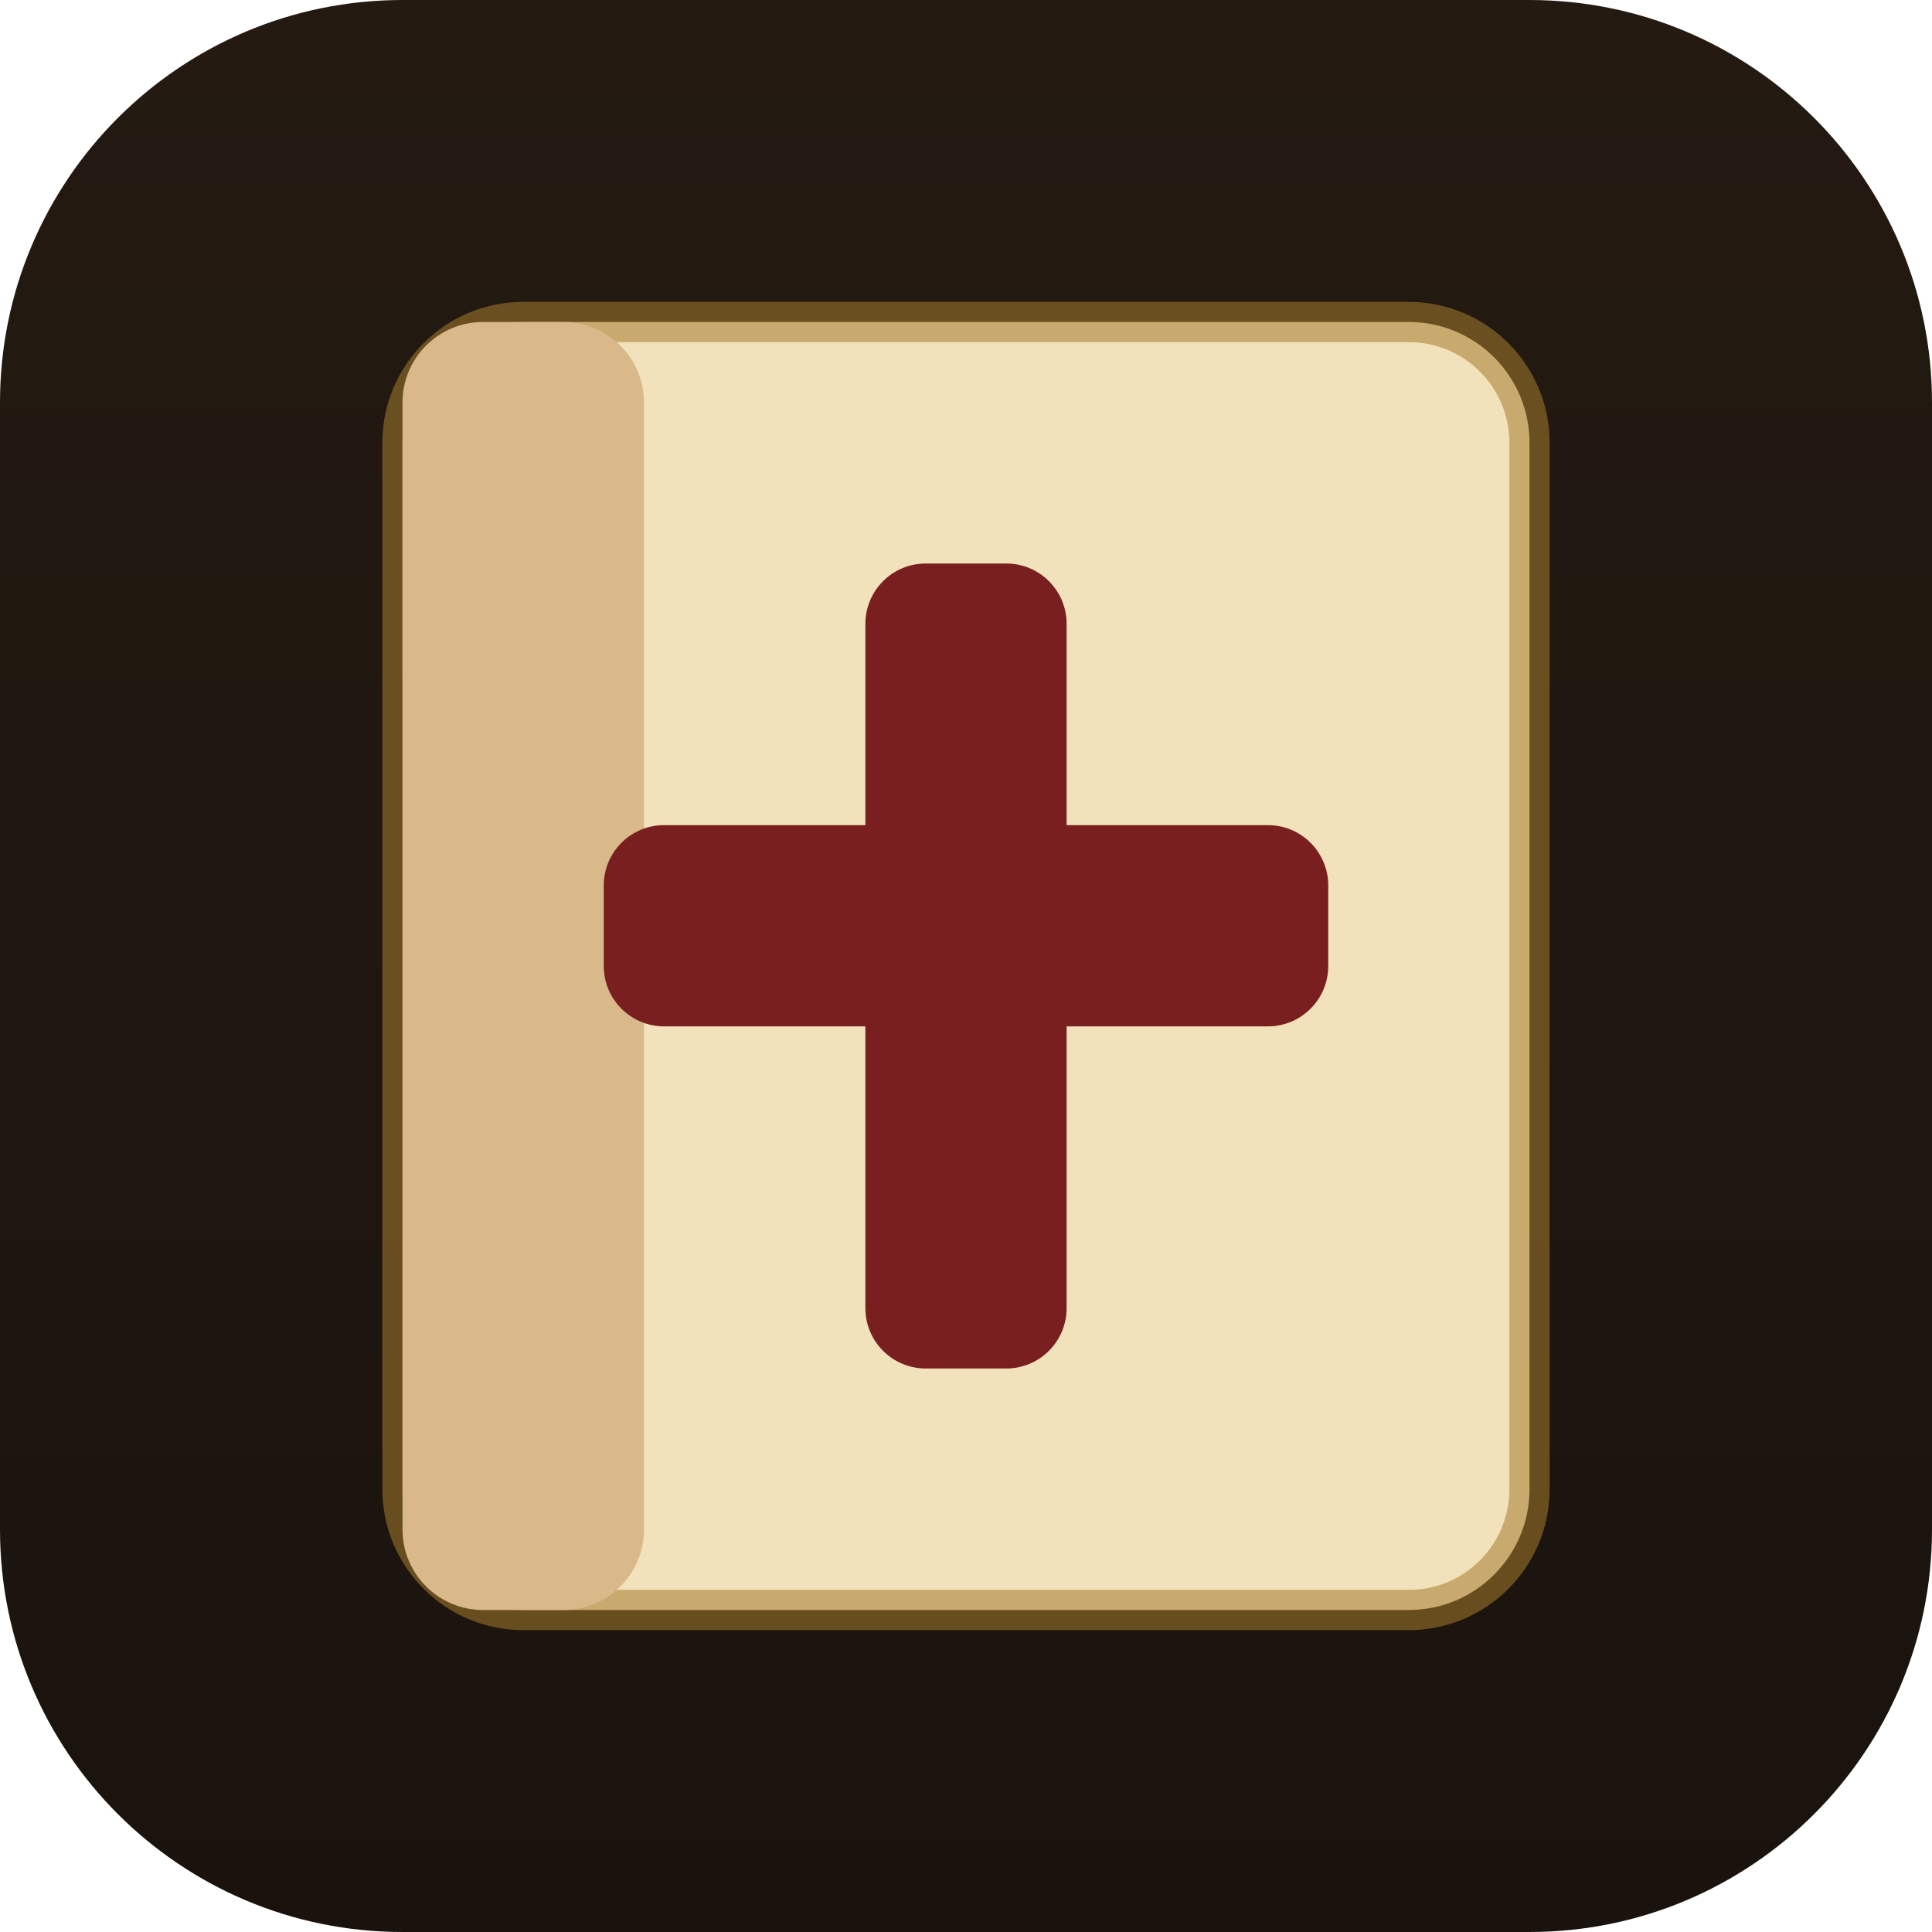
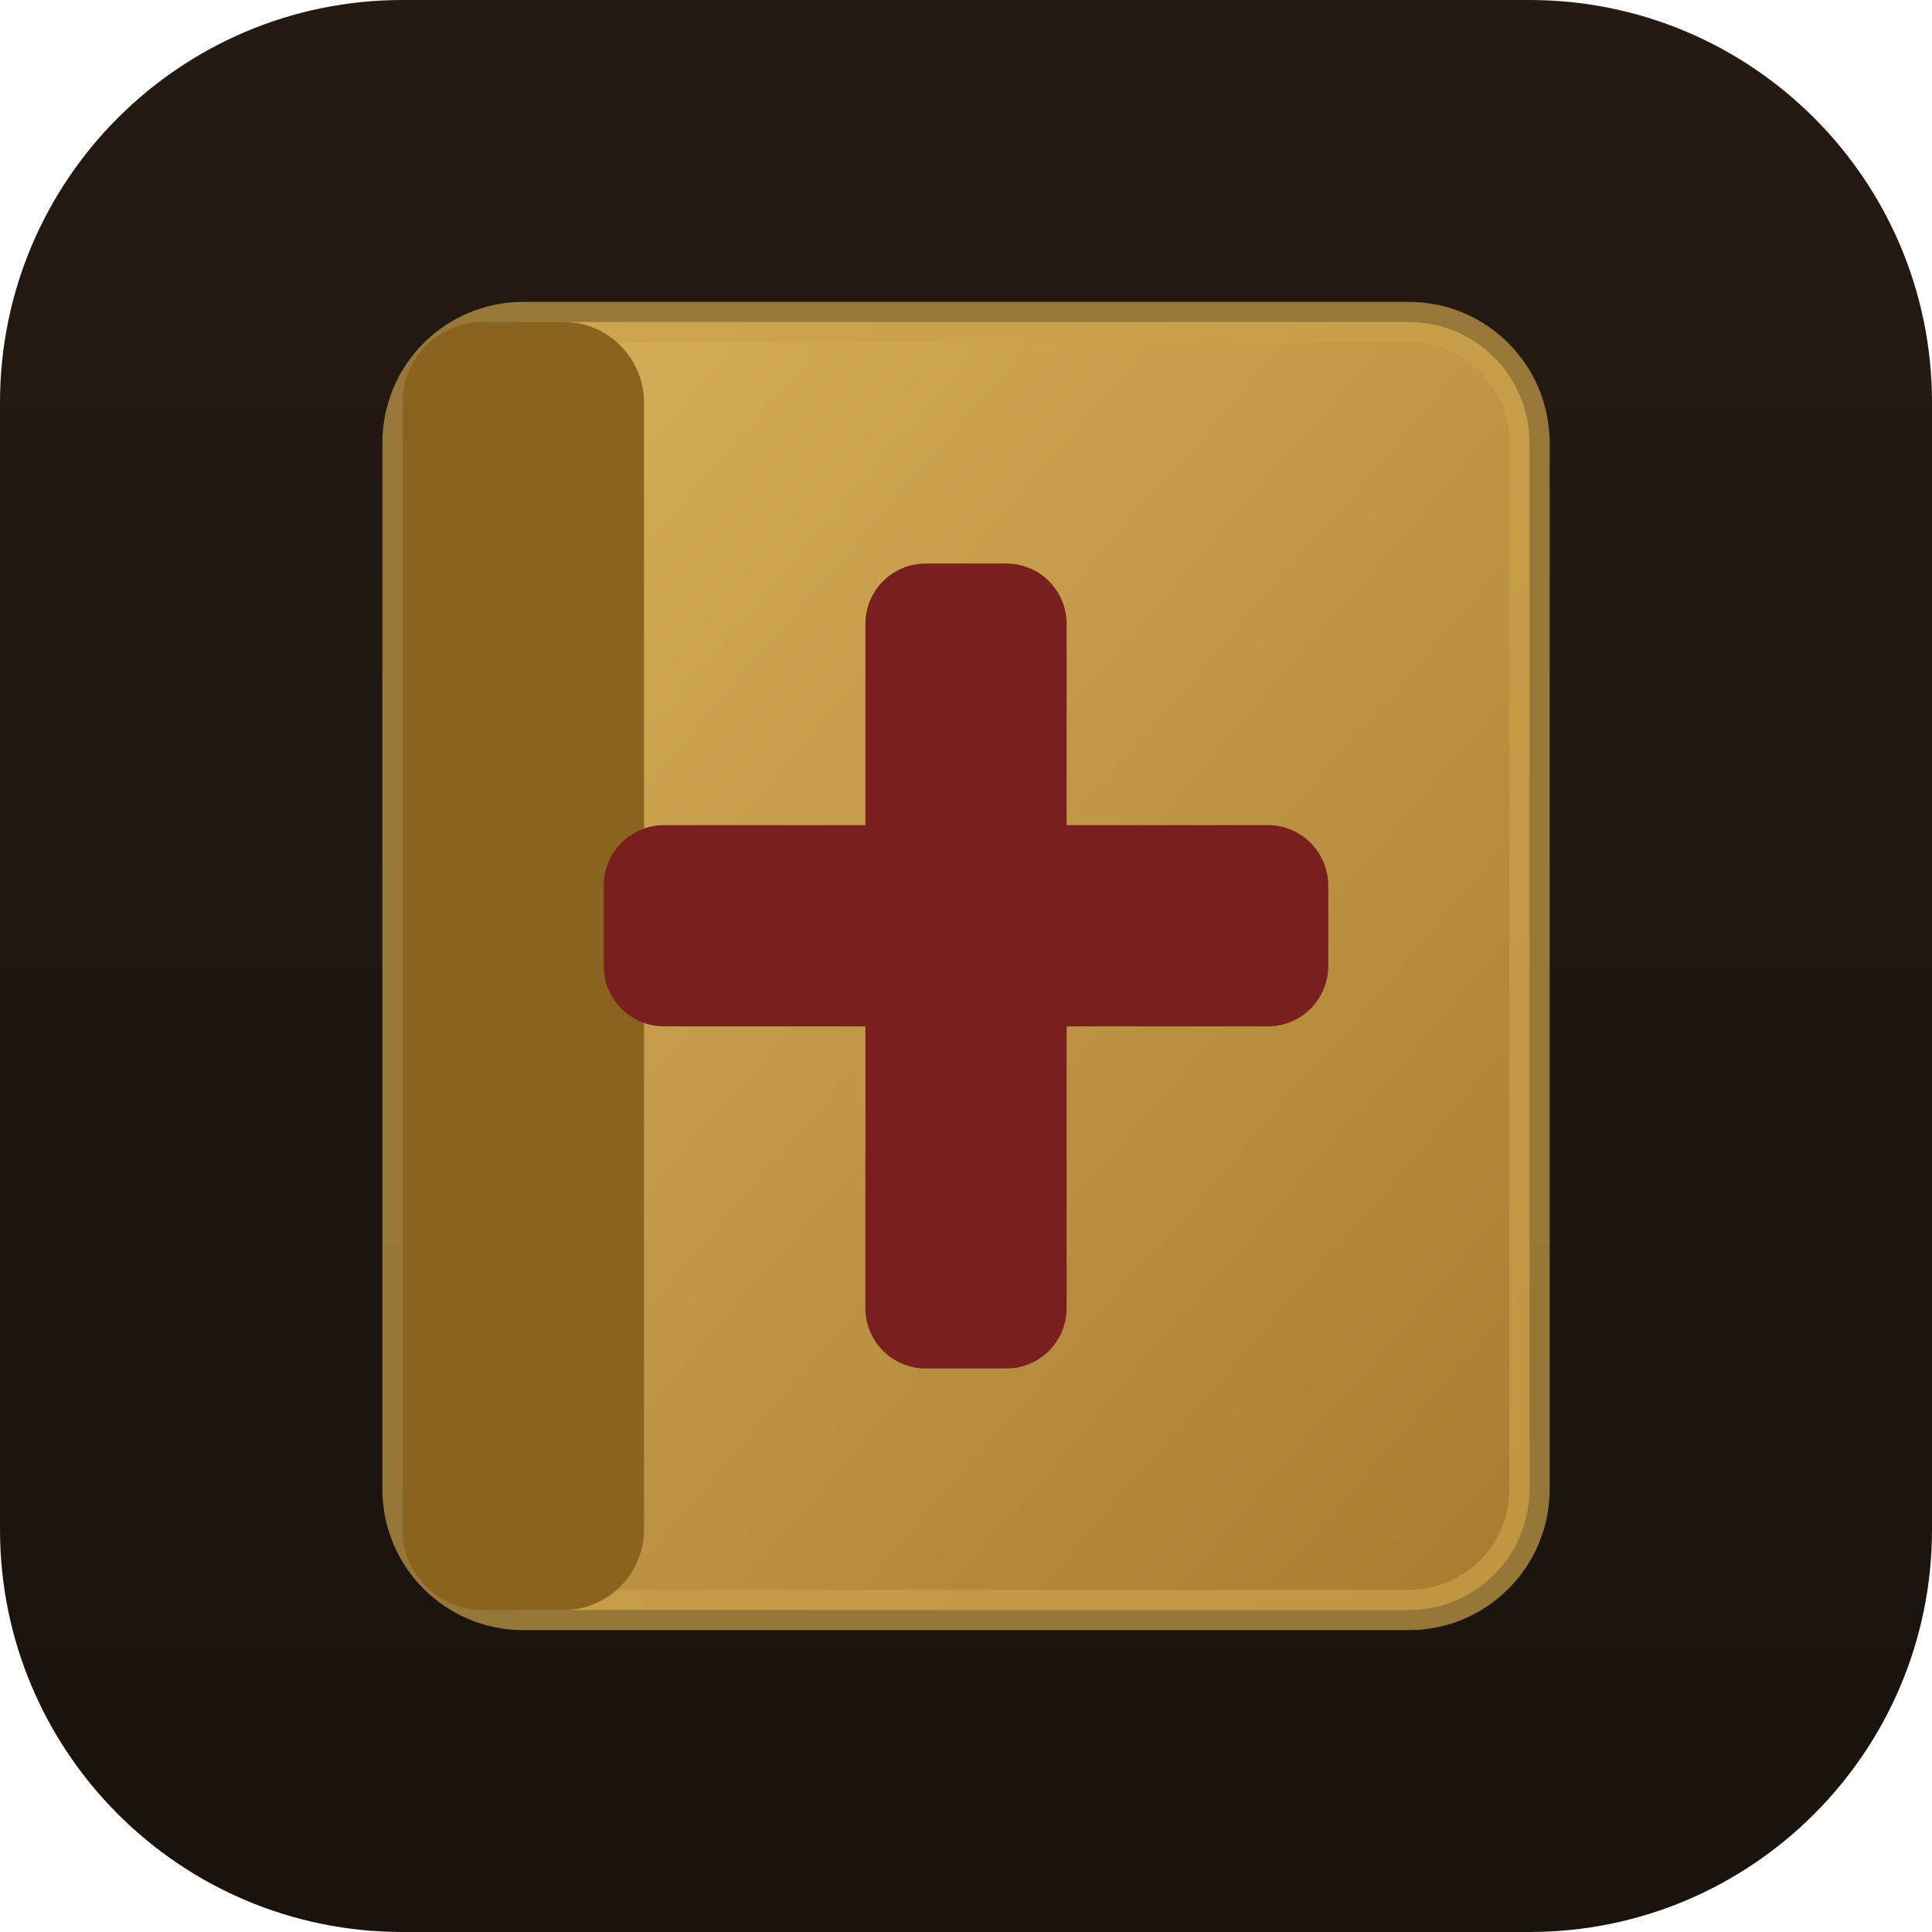
<svg xmlns="http://www.w3.org/2000/svg" viewBox="0 0 48 48" width="48" height="48">
  <defs>
    <linearGradient id="amibel-bg" x1="0" y1="0" x2="0" y2="1">
      <stop offset="0%" stop-color="#241a12" />
      <stop offset="100%" stop-color="#1a130d" />
    </linearGradient>
+     <linearGradient id="amibel-gold" x1="0" y1="0" x2="1" y2="1">
+       <stop offset="0%" stop-color="#d9b25c" />
+       <stop offset="100%" stop-color="#a67c2e" />
+     </linearGradient>
  </defs>
  <rect width="48" height="48" rx="10" fill="url(#amibel-bg)" />
-   <rect x="10" y="8" width="28" height="32" rx="3" fill="#F2E2BC" stroke="#a67c2e" stroke-width="1" stroke-opacity="0.55" />
-   <rect x="10" y="8" width="6" height="32" rx="2" fill="#D9B98A" />
+   <rect x="10" y="8" width="28" height="32" rx="3" fill="url(#amibel-gold)" stroke="#c9a14a" stroke-width="1" stroke-opacity="0.7" />
+   <rect x="10" y="8" width="6" height="32" rx="2" fill="#8a631f" />
  <rect x="21.5" y="14" width="5" height="20" rx="1.5" fill="#7a1f1f" />
  <rect x="15" y="20.5" width="18" height="5" rx="1.5" fill="#7a1f1f" />
</svg>
